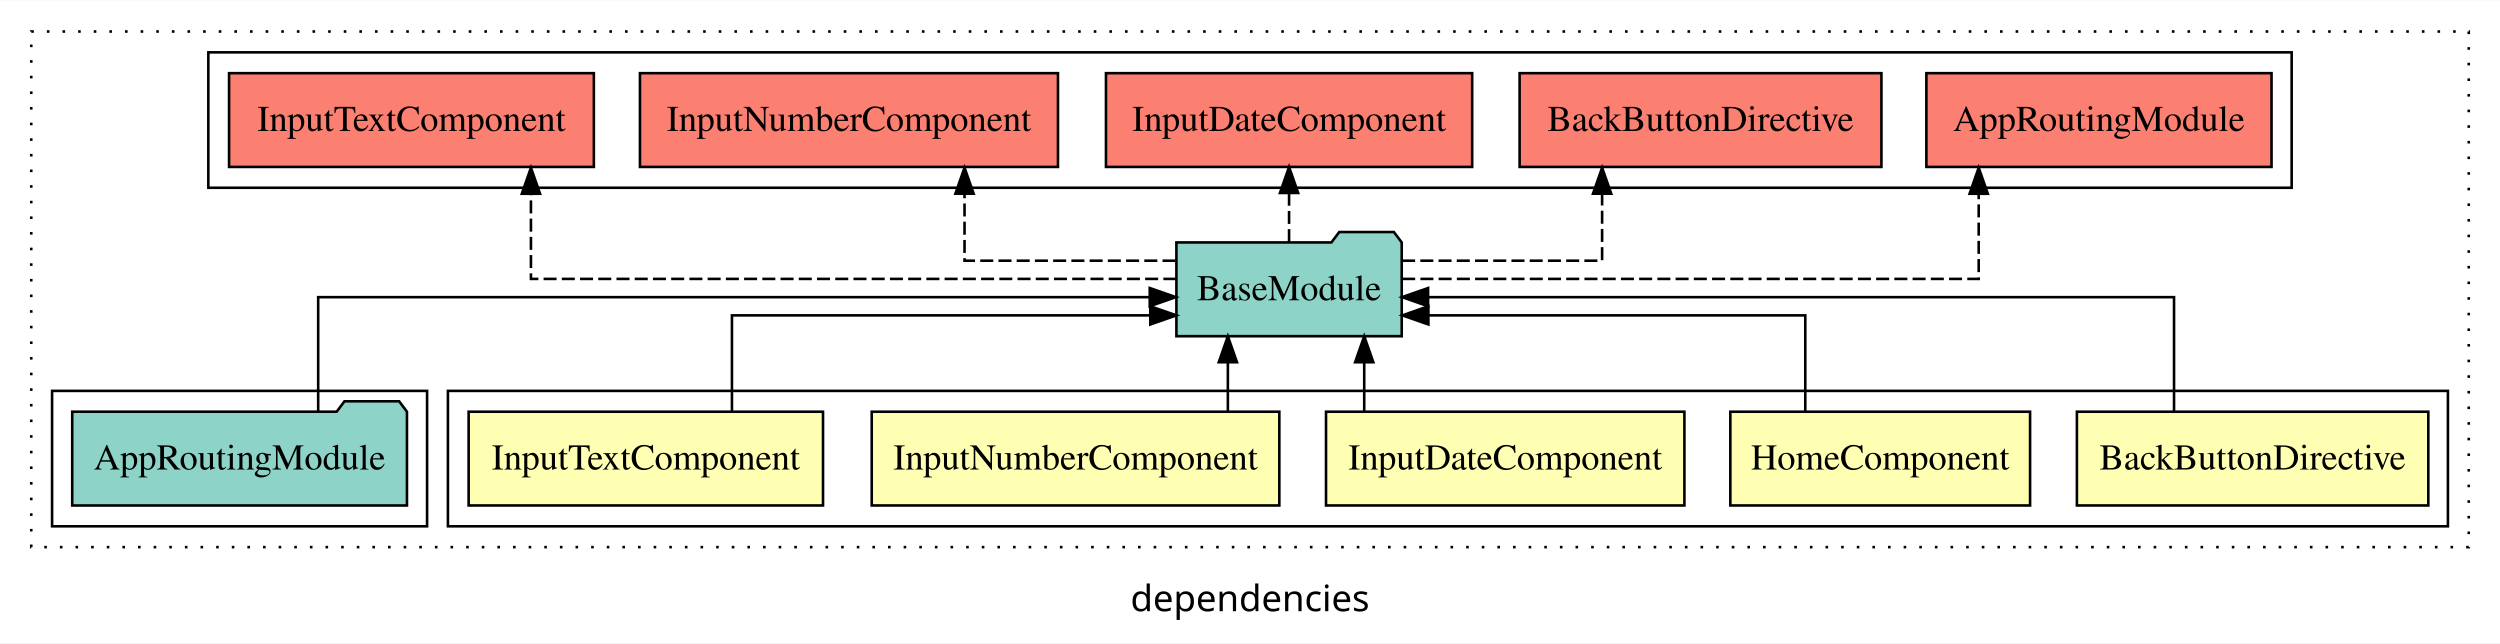
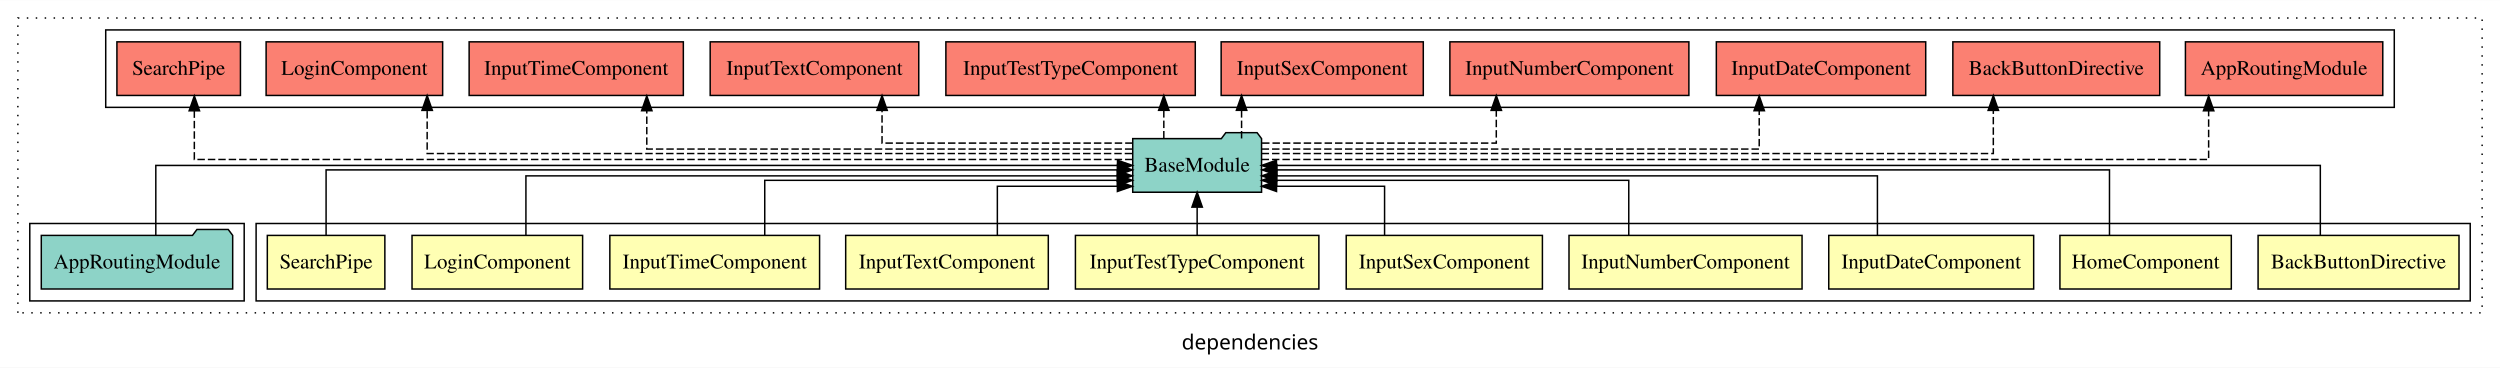
- <svg xmlns="http://www.w3.org/2000/svg" width="960pt" height="247pt" viewBox="0.00 0.00 960.00 246.80">
+ <svg xmlns="http://www.w3.org/2000/svg" width="1679pt" height="247pt" viewBox="0.00 0.00 1679.00 246.80">
  <g id="graph0" class="graph" transform="scale(1 1) rotate(0) translate(4 242.8)">
-     <polygon fill="white" stroke="transparent" points="-4,4 -4,-242.8 956,-242.8 956,4 -4,4" />
-     <text text-anchor="middle" x="476" y="-8.2" font-family="sans-serif" font-size="14.00">dependencies</text>
+     <polygon fill="white" stroke="transparent" points="-4,4 -4,-242.8 1675,-242.8 1675,4 -4,4" />
+     <text text-anchor="middle" x="835.5" y="-8.2" font-family="sans-serif" font-size="14.00">dependencies</text>
    <g id="clust1" class="cluster">
-       <polygon fill="none" stroke="black" stroke-dasharray="1,5" points="8,-32.8 8,-230.8 944,-230.8 944,-32.8 8,-32.8" />
+       <polygon fill="none" stroke="black" stroke-dasharray="1,5" points="8,-32.8 8,-230.8 1663,-230.8 1663,-32.8 8,-32.8" />
    </g>
    <g id="clust2" class="cluster">
-       <polygon fill="none" stroke="black" points="168,-40.8 168,-92.8 936,-92.8 936,-40.8 168,-40.8" />
+       <polygon fill="none" stroke="black" points="168,-40.8 168,-92.8 1655,-92.8 1655,-40.8 168,-40.8" />
    </g>
-     <g id="clust9" class="cluster">
-       <polygon fill="none" stroke="black" points="76,-170.8 76,-222.8 876,-222.8 876,-170.8 76,-170.8" />
+     <g id="clust14" class="cluster">
+       <polygon fill="none" stroke="black" points="67,-170.8 67,-222.8 1604,-222.8 1604,-170.8 67,-170.8" />
    </g>
-     <g id="clust8" class="cluster">
+     <g id="clust13" class="cluster">
      <polygon fill="none" stroke="black" points="16,-40.8 16,-92.8 160,-92.8 160,-40.8 16,-40.8" />
    </g>
    <g id="node1" class="node">
-       <polygon fill="#ffffb3" stroke="black" points="928.47,-84.8 793.53,-84.8 793.53,-48.8 928.47,-48.8 928.47,-84.8" />
-       <text text-anchor="middle" x="861" y="-62.6" font-family="Times,serif" font-size="14.00">BackButtonDirective</text>
+       <polygon fill="#ffffb3" stroke="black" points="1647.47,-84.8 1512.53,-84.8 1512.53,-48.8 1647.47,-48.8 1647.47,-84.8" />
+       <text text-anchor="middle" x="1580" y="-62.6" font-family="Times,serif" font-size="14.00">BackButtonDirective</text>
+     </g>
+     <g id="node11" class="node">
+       <polygon fill="#8dd3c7" stroke="black" points="843.26,-149.8 840.26,-153.8 819.26,-153.8 816.26,-149.8 756.74,-149.8 756.74,-113.8 843.26,-113.8 843.26,-149.8" />
+       <text text-anchor="middle" x="800" y="-127.6" font-family="Times,serif" font-size="14.00">BaseModule</text>
+     </g>
+     <g id="edge1" class="edge">
+       <path fill="none" stroke="black" d="M1554.33,-84.91C1554.33,-104.14 1554.33,-131.8 1554.33,-131.8 1554.33,-131.8 853.27,-131.8 853.27,-131.8" />
+       <polygon fill="black" stroke="black" points="853.27,-128.3 843.27,-131.8 853.27,-135.3 853.27,-128.3" />
+     </g>
+     <g id="node2" class="node">
+       <polygon fill="#ffffb3" stroke="black" points="1494.55,-84.8 1379.45,-84.8 1379.45,-48.8 1494.55,-48.8 1494.55,-84.8" />
+       <text text-anchor="middle" x="1437" y="-62.6" font-family="Times,serif" font-size="14.00">HomeComponent</text>
+     </g>
+     <g id="edge2" class="edge">
+       <path fill="none" stroke="black" d="M1412.73,-85.07C1412.73,-103.36 1412.73,-128.8 1412.73,-128.8 1412.73,-128.8 853.57,-128.8 853.57,-128.8" />
+       <polygon fill="black" stroke="black" points="853.57,-125.3 843.57,-128.8 853.57,-132.3 853.57,-125.3" />
+     </g>
+     <g id="node3" class="node">
+       <polygon fill="#ffffb3" stroke="black" points="1361.81,-84.8 1224.19,-84.8 1224.19,-48.8 1361.81,-48.8 1361.81,-84.8" />
+       <text text-anchor="middle" x="1293" y="-62.6" font-family="Times,serif" font-size="14.00">InputDateComponent</text>
+     </g>
+     <g id="edge3" class="edge">
+       <path fill="none" stroke="black" d="M1256.88,-84.83C1256.88,-101.86 1256.88,-124.8 1256.88,-124.8 1256.88,-124.8 853.39,-124.8 853.39,-124.8" />
+       <polygon fill="black" stroke="black" points="853.39,-121.3 843.39,-124.8 853.39,-128.3 853.39,-121.3" />
+     </g>
+     <g id="node4" class="node">
+       <polygon fill="#ffffb3" stroke="black" points="1206.26,-84.8 1049.74,-84.8 1049.74,-48.8 1206.26,-48.8 1206.26,-84.8" />
+       <text text-anchor="middle" x="1128" y="-62.6" font-family="Times,serif" font-size="14.00">InputNumberComponent</text>
+     </g>
+     <g id="edge4" class="edge">
+       <path fill="none" stroke="black" d="M1089.88,-84.81C1089.88,-100.85 1089.88,-121.8 1089.88,-121.8 1089.88,-121.8 853.4,-121.8 853.4,-121.8" />
+       <polygon fill="black" stroke="black" points="853.4,-118.3 843.4,-121.8 853.4,-125.3 853.4,-118.3" />
+     </g>
+     <g id="node5" class="node">
+       <polygon fill="#ffffb3" stroke="black" points="1031.88,-84.8 900.12,-84.8 900.12,-48.8 1031.88,-48.8 1031.88,-84.8" />
+       <text text-anchor="middle" x="966" y="-62.6" font-family="Times,serif" font-size="14.00">InputSexComponent</text>
+     </g>
+     <g id="edge5" class="edge">
+       <path fill="none" stroke="black" d="M925.88,-84.92C925.88,-99.58 925.88,-117.8 925.88,-117.8 925.88,-117.8 853.32,-117.8 853.32,-117.8" />
+       <polygon fill="black" stroke="black" points="853.32,-114.3 843.32,-117.8 853.32,-121.3 853.32,-114.3" />
    </g>
    <g id="node6" class="node">
-       <polygon fill="#8dd3c7" stroke="black" points="534.26,-149.8 531.26,-153.8 510.26,-153.8 507.26,-149.8 447.74,-149.8 447.74,-113.8 534.26,-113.8 534.26,-149.8" />
-       <text text-anchor="middle" x="491" y="-127.6" font-family="Times,serif" font-size="14.00">BaseModule</text>
+       <polygon fill="#ffffb3" stroke="black" points="881.75,-84.8 718.25,-84.8 718.25,-48.8 881.75,-48.8 881.75,-84.8" />
+       <text text-anchor="middle" x="800" y="-62.6" font-family="Times,serif" font-size="14.00">InputTestTypeComponent</text>
    </g>
-     <g id="edge1" class="edge">
-       <path fill="none" stroke="black" d="M830.83,-85.07C830.83,-103.36 830.83,-128.8 830.83,-128.8 830.83,-128.8 544.38,-128.8 544.38,-128.8" />
-       <polygon fill="black" stroke="black" points="544.38,-125.3 534.38,-128.8 544.38,-132.3 544.38,-125.3" />
+     <g id="edge6" class="edge">
+       <path fill="none" stroke="black" d="M800,-84.91C800,-84.91 800,-103.79 800,-103.79" />
+       <polygon fill="black" stroke="black" points="796.5,-103.79 800,-113.79 803.5,-103.79 796.5,-103.79" />
    </g>
-     <g id="node2" class="node">
-       <polygon fill="#ffffb3" stroke="black" points="775.55,-84.8 660.45,-84.8 660.45,-48.8 775.55,-48.8 775.55,-84.8" />
-       <text text-anchor="middle" x="718" y="-62.6" font-family="Times,serif" font-size="14.00">HomeComponent</text>
+     <g id="node7" class="node">
+       <polygon fill="#ffffb3" stroke="black" points="700.04,-84.8 563.96,-84.8 563.96,-48.8 700.04,-48.8 700.04,-84.8" />
+       <text text-anchor="middle" x="632" y="-62.6" font-family="Times,serif" font-size="14.00">InputTextComponent</text>
    </g>
-     <g id="edge2" class="edge">
-       <path fill="none" stroke="black" d="M689.23,-84.81C689.23,-100.85 689.23,-121.8 689.23,-121.8 689.23,-121.8 544.5,-121.8 544.5,-121.8" />
-       <polygon fill="black" stroke="black" points="544.5,-118.3 534.5,-121.8 544.5,-125.3 544.5,-118.3" />
-     </g>
-     <g id="node3" class="node">
-       <polygon fill="#ffffb3" stroke="black" points="642.81,-84.8 505.19,-84.8 505.19,-48.8 642.81,-48.8 642.81,-84.8" />
-       <text text-anchor="middle" x="574" y="-62.6" font-family="Times,serif" font-size="14.00">InputDateComponent</text>
-     </g>
-     <g id="edge3" class="edge">
-       <path fill="none" stroke="black" d="M519.86,-84.91C519.86,-84.91 519.86,-103.79 519.86,-103.79" />
-       <polygon fill="black" stroke="black" points="516.36,-103.79 519.86,-113.79 523.36,-103.79 516.36,-103.79" />
-     </g>
-     <g id="node4" class="node">
-       <polygon fill="#ffffb3" stroke="black" points="487.26,-84.8 330.74,-84.8 330.74,-48.8 487.26,-48.8 487.26,-84.8" />
-       <text text-anchor="middle" x="409" y="-62.6" font-family="Times,serif" font-size="14.00">InputNumberComponent</text>
-     </g>
-     <g id="edge4" class="edge">
-       <path fill="none" stroke="black" d="M467.5,-84.91C467.5,-84.91 467.5,-103.79 467.5,-103.79" />
-       <polygon fill="black" stroke="black" points="464,-103.79 467.5,-113.79 471,-103.79 464,-103.79" />
-     </g>
-     <g id="node5" class="node">
-       <polygon fill="#ffffb3" stroke="black" points="312.04,-84.8 175.96,-84.8 175.96,-48.8 312.04,-48.8 312.04,-84.8" />
-       <text text-anchor="middle" x="244" y="-62.6" font-family="Times,serif" font-size="14.00">InputTextComponent</text>
-     </g>
-     <g id="edge5" class="edge">
-       <path fill="none" stroke="black" d="M277.07,-84.81C277.07,-100.85 277.07,-121.8 277.07,-121.8 277.07,-121.8 437.71,-121.8 437.71,-121.8" />
-       <polygon fill="black" stroke="black" points="437.71,-125.3 447.71,-121.8 437.71,-118.3 437.71,-125.3" />
+     <g id="edge7" class="edge">
+       <path fill="none" stroke="black" d="M665.82,-84.92C665.82,-99.58 665.82,-117.8 665.82,-117.8 665.82,-117.8 746.44,-117.8 746.44,-117.8" />
+       <polygon fill="black" stroke="black" points="746.44,-121.3 756.44,-117.8 746.44,-114.3 746.44,-121.3" />
    </g>
    <g id="node8" class="node">
-       <polygon fill="#fb8072" stroke="black" points="868.27,-214.8 735.73,-214.8 735.73,-178.8 868.27,-178.8 868.27,-214.8" />
-       <text text-anchor="middle" x="802" y="-192.6" font-family="Times,serif" font-size="14.00">AppRoutingModule </text>
+       <polygon fill="#ffffb3" stroke="black" points="546.43,-84.8 405.57,-84.8 405.57,-48.8 546.43,-48.8 546.43,-84.8" />
+       <text text-anchor="middle" x="476" y="-62.6" font-family="Times,serif" font-size="14.00">InputTimeComponent</text>
    </g>
-     <g id="edge7" class="edge">
-       <path fill="none" stroke="black" stroke-dasharray="5,2" d="M534.43,-135.8C609.56,-135.8 755.82,-135.8 755.82,-135.8 755.82,-135.8 755.82,-168.5 755.82,-168.5" />
-       <polygon fill="black" stroke="black" points="752.32,-168.5 755.82,-178.5 759.32,-168.5 752.32,-168.5" />
+     <g id="edge8" class="edge">
+       <path fill="none" stroke="black" d="M509.6,-84.81C509.6,-100.85 509.6,-121.8 509.6,-121.8 509.6,-121.8 746.52,-121.8 746.52,-121.8" />
+       <polygon fill="black" stroke="black" points="746.52,-125.3 756.52,-121.8 746.52,-118.3 746.52,-125.3" />
    </g>
    <g id="node9" class="node">
-       <polygon fill="#fb8072" stroke="black" points="718.47,-214.8 579.53,-214.8 579.53,-178.8 718.47,-178.8 718.47,-214.8" />
-       <text text-anchor="middle" x="649" y="-192.6" font-family="Times,serif" font-size="14.00">BackButtonDirective </text>
+       <polygon fill="#ffffb3" stroke="black" points="387.28,-84.8 272.72,-84.8 272.72,-48.8 387.28,-48.8 387.28,-84.8" />
+       <text text-anchor="middle" x="330" y="-62.6" font-family="Times,serif" font-size="14.00">LoginComponent</text>
    </g>
-     <g id="edge8" class="edge">
-       <path fill="none" stroke="black" stroke-dasharray="5,2" d="M534.4,-142.8C568.83,-142.8 611.21,-142.8 611.21,-142.8 611.21,-142.8 611.21,-168.52 611.21,-168.52" />
-       <polygon fill="black" stroke="black" points="607.71,-168.52 611.21,-178.52 614.71,-168.52 607.71,-168.52" />
+     <g id="edge9" class="edge">
+       <path fill="none" stroke="black" d="M349.21,-84.83C349.21,-101.86 349.21,-124.8 349.21,-124.8 349.21,-124.8 746.37,-124.8 746.37,-124.8" />
+       <polygon fill="black" stroke="black" points="746.37,-128.3 756.37,-124.8 746.37,-121.3 746.37,-128.3" />
    </g>
    <g id="node10" class="node">
-       <polygon fill="#fb8072" stroke="black" points="561.31,-214.8 420.69,-214.8 420.69,-178.8 561.31,-178.8 561.31,-214.8" />
-       <text text-anchor="middle" x="491" y="-192.6" font-family="Times,serif" font-size="14.00">InputDateComponent </text>
-     </g>
-     <g id="edge9" class="edge">
-       <path fill="none" stroke="black" stroke-dasharray="5,2" d="M491,-149.91C491,-149.91 491,-168.79 491,-168.79" />
-       <polygon fill="black" stroke="black" points="487.5,-168.79 491,-178.79 494.5,-168.79 487.5,-168.79" />
-     </g>
-     <g id="node11" class="node">
-       <polygon fill="#fb8072" stroke="black" points="402.26,-214.8 241.74,-214.8 241.74,-178.8 402.26,-178.8 402.26,-214.8" />
-       <text text-anchor="middle" x="322" y="-192.6" font-family="Times,serif" font-size="14.00">InputNumberComponent </text>
+       <polygon fill="#ffffb3" stroke="black" points="254.47,-84.8 175.53,-84.8 175.53,-48.8 254.47,-48.8 254.47,-84.8" />
+       <text text-anchor="middle" x="215" y="-62.6" font-family="Times,serif" font-size="14.00">SearchPipe</text>
    </g>
    <g id="edge10" class="edge">
-       <path fill="none" stroke="black" stroke-dasharray="5,2" d="M447.41,-142.8C411.47,-142.8 366.38,-142.8 366.38,-142.8 366.38,-142.8 366.38,-168.52 366.38,-168.52" />
-       <polygon fill="black" stroke="black" points="362.88,-168.52 366.38,-178.52 369.88,-168.52 362.88,-168.52" />
+       <path fill="none" stroke="black" d="M215,-85.07C215,-103.36 215,-128.8 215,-128.8 215,-128.8 746.51,-128.8 746.51,-128.8" />
+       <polygon fill="black" stroke="black" points="746.51,-132.3 756.51,-128.8 746.51,-125.3 746.51,-132.3" />
+     </g>
+     <g id="node13" class="node">
+       <polygon fill="#fb8072" stroke="black" points="1596.27,-214.8 1463.73,-214.8 1463.73,-178.8 1596.27,-178.8 1596.27,-214.8" />
+       <text text-anchor="middle" x="1530" y="-192.6" font-family="Times,serif" font-size="14.00">AppRoutingModule </text>
+     </g>
+     <g id="edge12" class="edge">
+       <path fill="none" stroke="black" stroke-dasharray="5,2" d="M843.27,-135.8C992.9,-135.8 1479.32,-135.8 1479.32,-135.8 1479.32,-135.8 1479.32,-168.5 1479.32,-168.5" />
+       <polygon fill="black" stroke="black" points="1475.82,-168.5 1479.32,-178.5 1482.82,-168.5 1475.82,-168.5" />
+     </g>
+     <g id="node14" class="node">
+       <polygon fill="#fb8072" stroke="black" points="1446.47,-214.8 1307.53,-214.8 1307.53,-178.8 1446.47,-178.8 1446.47,-214.8" />
+       <text text-anchor="middle" x="1377" y="-192.6" font-family="Times,serif" font-size="14.00">BackButtonDirective </text>
+     </g>
+     <g id="edge13" class="edge">
+       <path fill="none" stroke="black" stroke-dasharray="5,2" d="M843.3,-139.8C970.6,-139.8 1334.71,-139.8 1334.71,-139.8 1334.71,-139.8 1334.71,-168.76 1334.71,-168.76" />
+       <polygon fill="black" stroke="black" points="1331.21,-168.76 1334.71,-178.76 1338.21,-168.76 1331.21,-168.76" />
+     </g>
+     <g id="node15" class="node">
+       <polygon fill="#fb8072" stroke="black" points="1289.31,-214.8 1148.69,-214.8 1148.69,-178.8 1289.31,-178.8 1289.31,-214.8" />
+       <text text-anchor="middle" x="1219" y="-192.6" font-family="Times,serif" font-size="14.00">InputDateComponent </text>
+     </g>
+     <g id="edge14" class="edge">
+       <path fill="none" stroke="black" stroke-dasharray="5,2" d="M843.3,-142.8C942.46,-142.8 1177.49,-142.8 1177.49,-142.8 1177.49,-142.8 1177.49,-168.52 1177.49,-168.52" />
+       <polygon fill="black" stroke="black" points="1173.99,-168.52 1177.49,-178.52 1180.99,-168.52 1173.99,-168.52" />
+     </g>
+     <g id="node16" class="node">
+       <polygon fill="#fb8072" stroke="black" points="1130.26,-214.8 969.74,-214.8 969.74,-178.8 1130.26,-178.8 1130.26,-214.8" />
+       <text text-anchor="middle" x="1050" y="-192.6" font-family="Times,serif" font-size="14.00">InputNumberComponent </text>
+     </g>
+     <g id="edge15" class="edge">
+       <path fill="none" stroke="black" stroke-dasharray="5,2" d="M843.59,-146.8C902.68,-146.8 1000.91,-146.8 1000.91,-146.8 1000.91,-146.8 1000.91,-168.75 1000.91,-168.75" />
+       <polygon fill="black" stroke="black" points="997.41,-168.75 1000.91,-178.75 1004.41,-168.75 997.41,-168.75" />
+     </g>
+     <g id="node17" class="node">
+       <polygon fill="#fb8072" stroke="black" points="951.88,-214.8 816.12,-214.8 816.12,-178.8 951.88,-178.8 951.88,-214.8" />
+       <text text-anchor="middle" x="884" y="-192.6" font-family="Times,serif" font-size="14.00">InputSexComponent </text>
+     </g>
+     <g id="edge16" class="edge">
+       <path fill="none" stroke="black" stroke-dasharray="5,2" d="M829.84,-149.91C829.84,-149.91 829.84,-168.79 829.84,-168.79" />
+       <polygon fill="black" stroke="black" points="826.34,-168.79 829.84,-178.79 833.34,-168.79 826.34,-168.79" />
+     </g>
+     <g id="node18" class="node">
+       <polygon fill="#fb8072" stroke="black" points="798.75,-214.8 631.25,-214.8 631.25,-178.8 798.75,-178.8 798.75,-214.8" />
+       <text text-anchor="middle" x="715" y="-192.6" font-family="Times,serif" font-size="14.00">InputTestTypeComponent </text>
+     </g>
+     <g id="edge17" class="edge">
+       <path fill="none" stroke="black" stroke-dasharray="5,2" d="M777.62,-149.91C777.62,-149.91 777.62,-168.79 777.62,-168.79" />
+       <polygon fill="black" stroke="black" points="774.12,-168.79 777.62,-178.79 781.12,-168.79 774.12,-168.79" />
+     </g>
+     <g id="node19" class="node">
+       <polygon fill="#fb8072" stroke="black" points="613.04,-214.8 472.96,-214.8 472.96,-178.8 613.04,-178.8 613.04,-214.8" />
+       <text text-anchor="middle" x="543" y="-192.6" font-family="Times,serif" font-size="14.00">InputTextComponent </text>
+     </g>
+     <g id="edge18" class="edge">
+       <path fill="none" stroke="black" stroke-dasharray="5,2" d="M756.66,-146.8C694.75,-146.8 588.38,-146.8 588.38,-146.8 588.38,-146.8 588.38,-168.75 588.38,-168.75" />
+       <polygon fill="black" stroke="black" points="584.88,-168.75 588.38,-178.75 591.88,-168.75 584.88,-168.75" />
+     </g>
+     <g id="node20" class="node">
+       <polygon fill="#fb8072" stroke="black" points="454.93,-214.8 311.07,-214.8 311.07,-178.8 454.93,-178.8 454.93,-214.8" />
+       <text text-anchor="middle" x="383" y="-192.6" font-family="Times,serif" font-size="14.00">InputTimeComponent </text>
+     </g>
+     <g id="edge19" class="edge">
+       <path fill="none" stroke="black" stroke-dasharray="5,2" d="M756.51,-142.8C658.81,-142.8 430.38,-142.8 430.38,-142.8 430.38,-142.8 430.38,-168.52 430.38,-168.52" />
+       <polygon fill="black" stroke="black" points="426.88,-168.52 430.38,-178.52 433.88,-168.52 426.88,-168.52" />
+     </g>
+     <g id="node21" class="node">
+       <polygon fill="#fb8072" stroke="black" points="293.28,-214.8 174.72,-214.8 174.72,-178.8 293.28,-178.8 293.28,-214.8" />
+       <text text-anchor="middle" x="234" y="-192.6" font-family="Times,serif" font-size="14.00">LoginComponent </text>
+     </g>
+     <g id="edge20" class="edge">
+       <path fill="none" stroke="black" stroke-dasharray="5,2" d="M756.36,-139.8C631.68,-139.8 282.88,-139.8 282.88,-139.8 282.88,-139.8 282.88,-168.76 282.88,-168.76" />
+       <polygon fill="black" stroke="black" points="279.38,-168.76 282.88,-178.76 286.38,-168.76 279.38,-168.76" />
+     </g>
+     <g id="node22" class="node">
+       <polygon fill="#fb8072" stroke="black" points="157.48,-214.8 74.52,-214.8 74.52,-178.8 157.48,-178.8 157.48,-214.8" />
+       <text text-anchor="middle" x="116" y="-192.6" font-family="Times,serif" font-size="14.00">SearchPipe </text>
+     </g>
+     <g id="edge21" class="edge">
+       <path fill="none" stroke="black" stroke-dasharray="5,2" d="M756.59,-135.8C607.64,-135.8 126.51,-135.8 126.51,-135.8 126.51,-135.8 126.51,-168.5 126.51,-168.5" />
+       <polygon fill="black" stroke="black" points="123.01,-168.5 126.51,-178.5 130.01,-168.5 123.01,-168.5" />
    </g>
    <g id="node12" class="node">
-       <polygon fill="#fb8072" stroke="black" points="224.04,-214.8 83.96,-214.8 83.96,-178.8 224.04,-178.8 224.04,-214.8" />
-       <text text-anchor="middle" x="154" y="-192.6" font-family="Times,serif" font-size="14.00">InputTextComponent </text>
-     </g>
-     <g id="edge11" class="edge">
-       <path fill="none" stroke="black" stroke-dasharray="5,2" d="M447.73,-135.8C366.63,-135.8 199.88,-135.8 199.88,-135.8 199.88,-135.8 199.88,-168.5 199.88,-168.5" />
-       <polygon fill="black" stroke="black" points="196.38,-168.5 199.88,-178.5 203.38,-168.5 196.38,-168.5" />
-     </g>
-     <g id="node7" class="node">
      <polygon fill="#8dd3c7" stroke="black" points="152.27,-84.8 149.27,-88.8 128.27,-88.8 125.27,-84.8 23.73,-84.8 23.73,-48.8 152.27,-48.8 152.27,-84.8" />
      <text text-anchor="middle" x="88" y="-62.6" font-family="Times,serif" font-size="14.00">AppRoutingModule</text>
    </g>
-     <g id="edge6" class="edge">
-       <path fill="none" stroke="black" d="M118.18,-85.07C118.18,-103.36 118.18,-128.8 118.18,-128.8 118.18,-128.8 437.5,-128.8 437.5,-128.8" />
-       <polygon fill="black" stroke="black" points="437.5,-132.3 447.5,-128.8 437.5,-125.3 437.5,-132.3" />
+     <g id="edge11" class="edge">
+       <path fill="none" stroke="black" d="M100.64,-84.91C100.64,-104.14 100.64,-131.8 100.64,-131.8 100.64,-131.8 746.52,-131.8 746.52,-131.8" />
+       <polygon fill="black" stroke="black" points="746.52,-135.3 756.52,-131.8 746.52,-128.3 746.52,-135.3" />
    </g>
  </g>
</svg>
